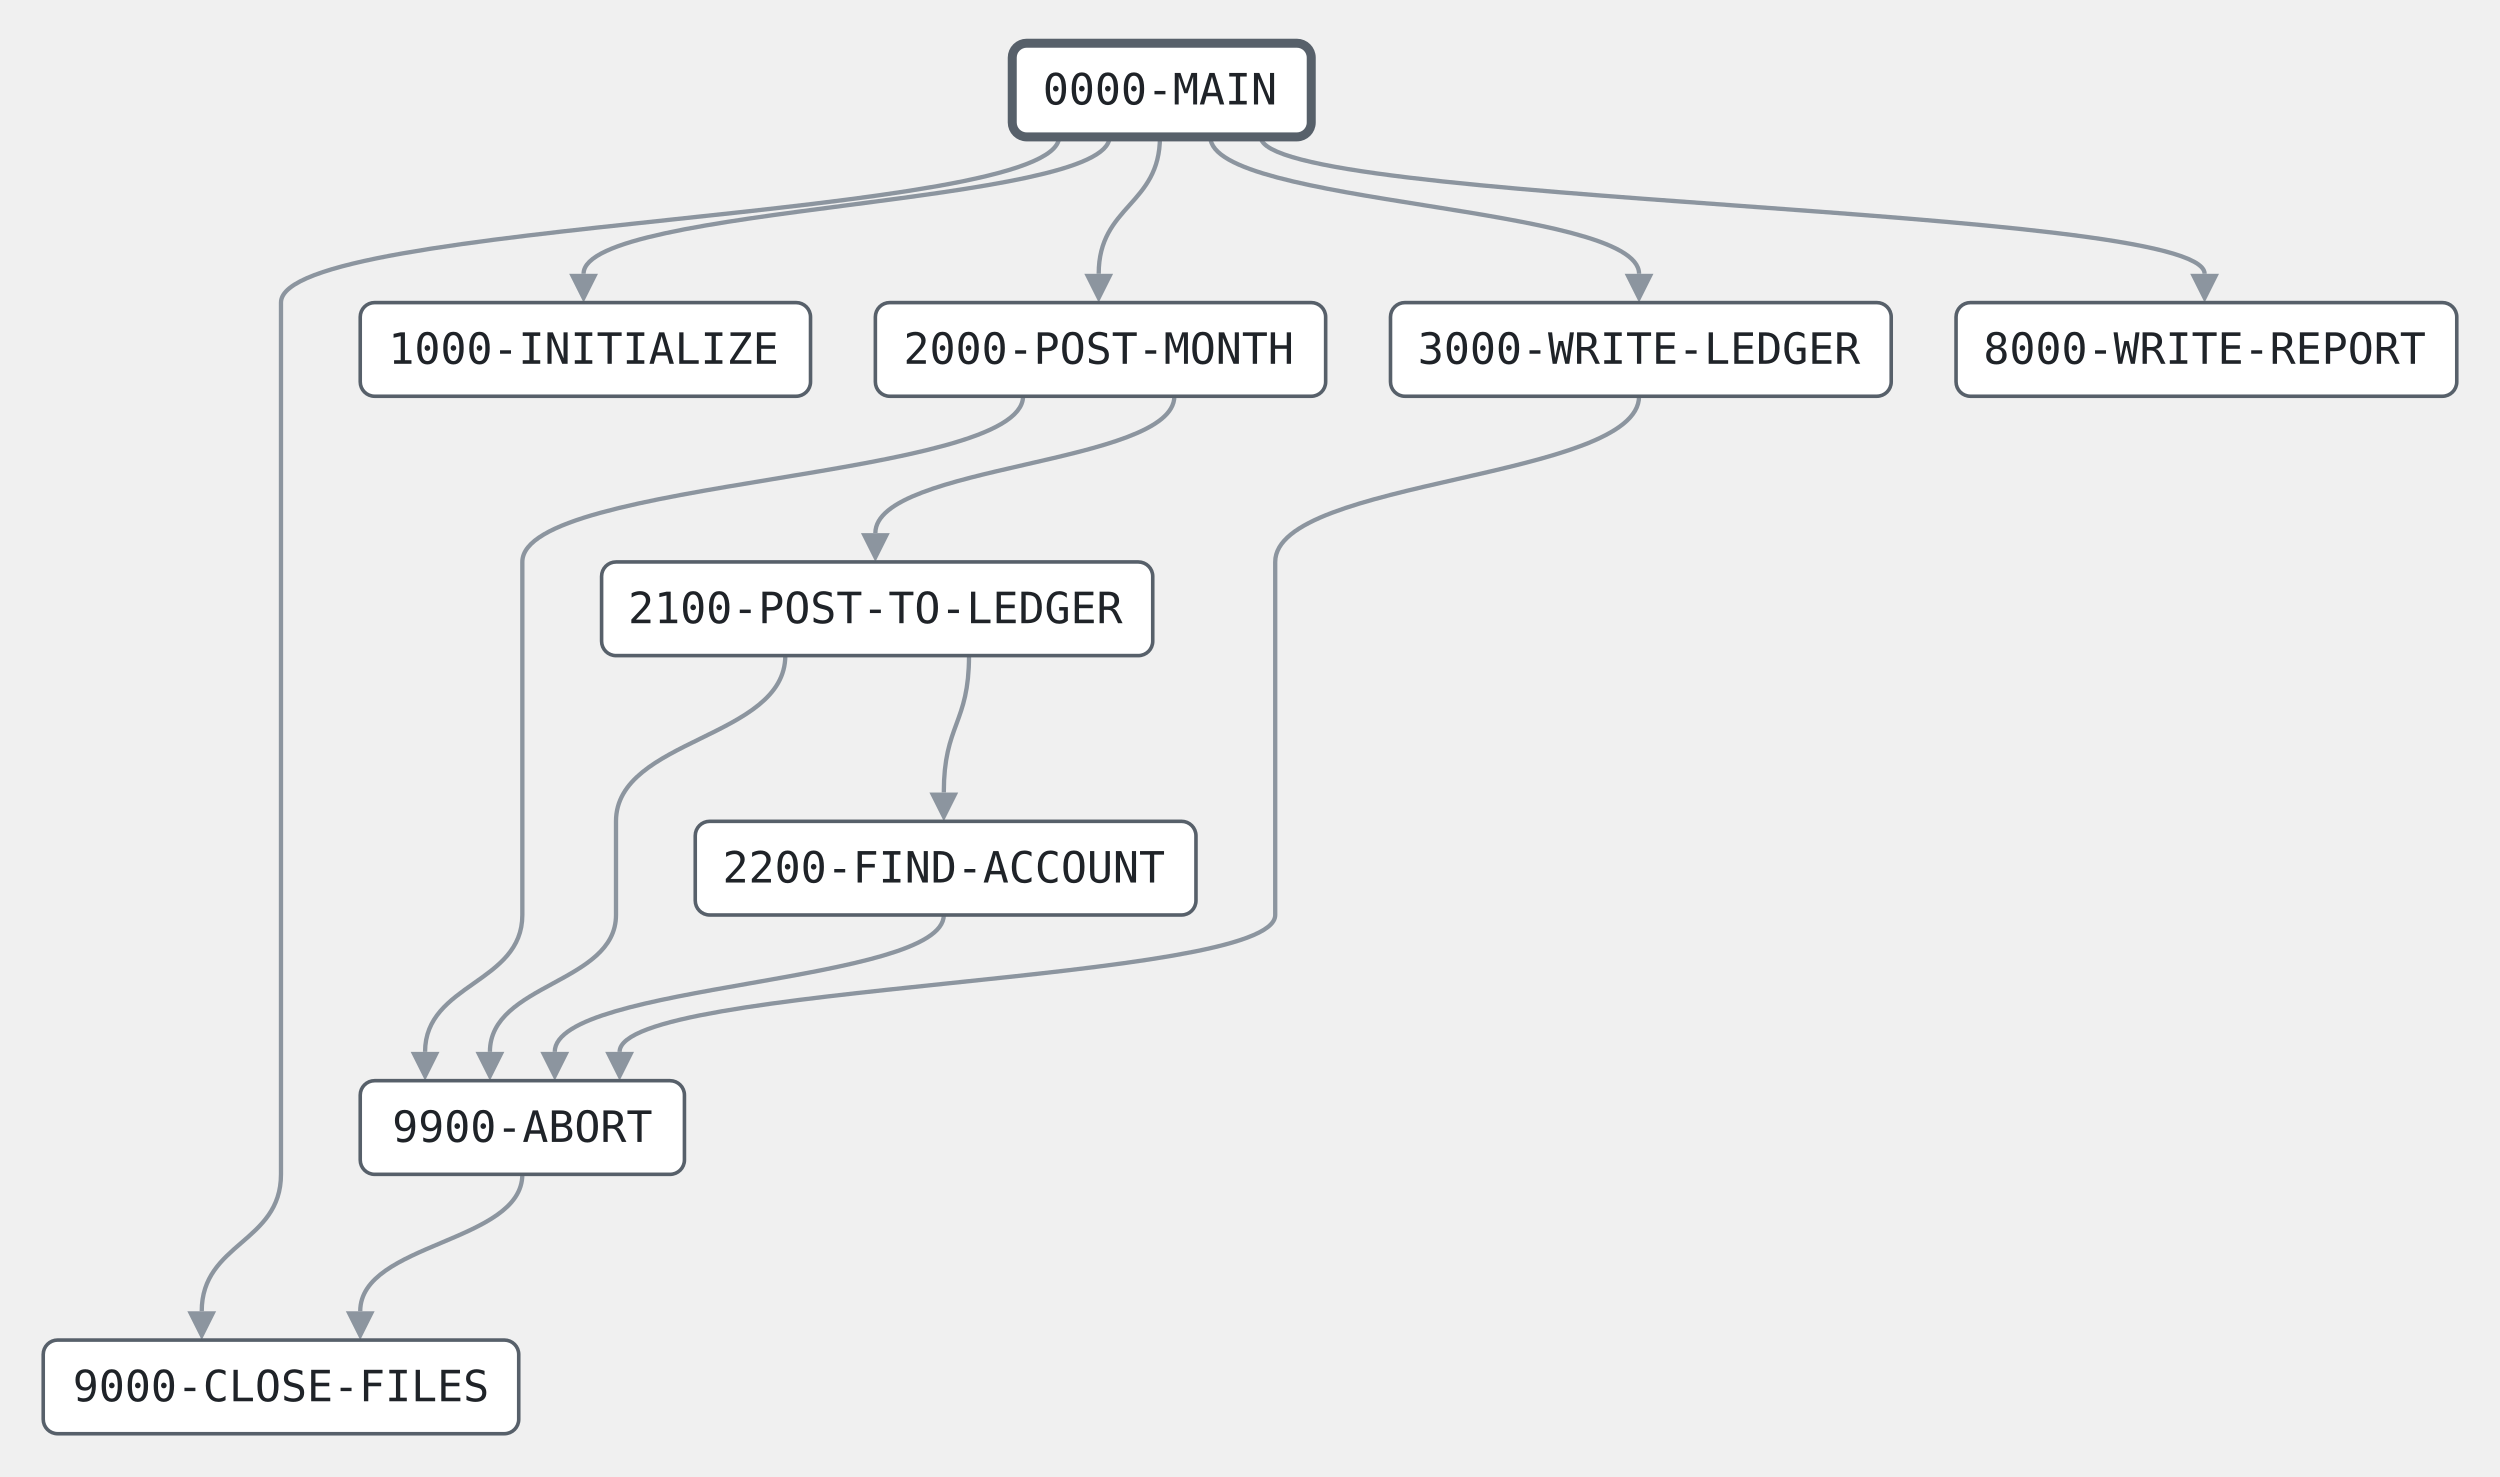
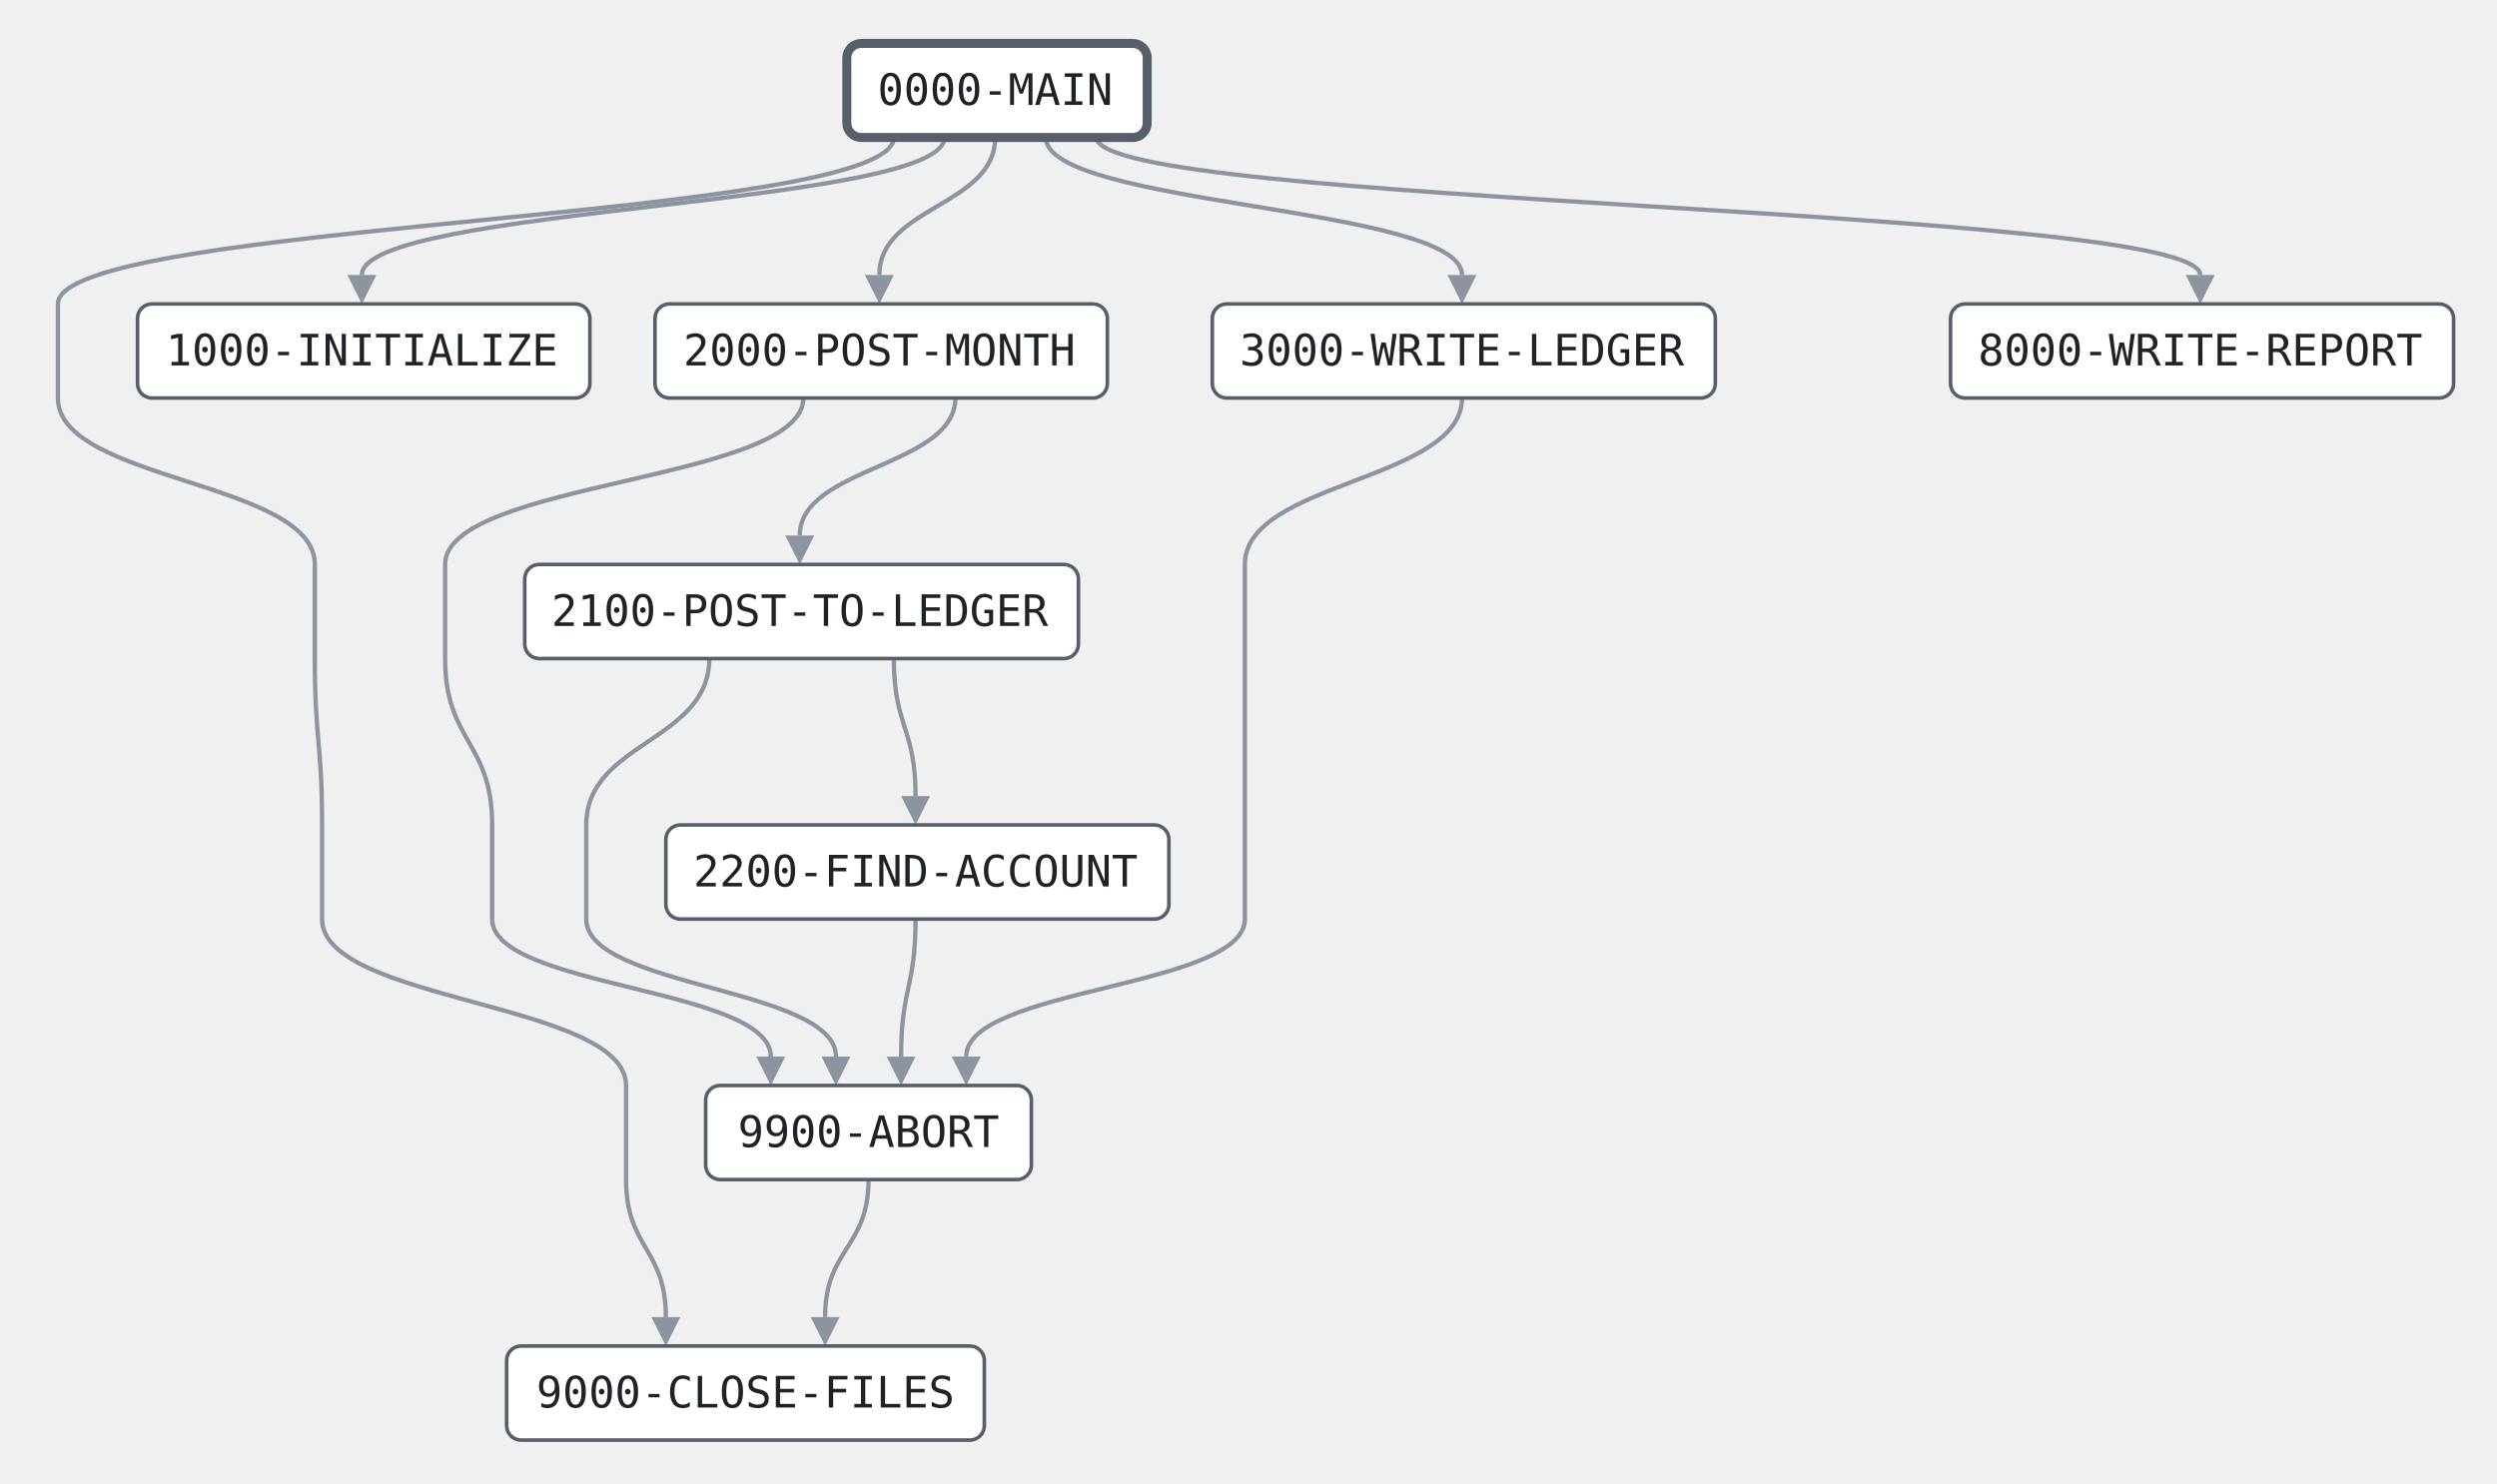
- <svg xmlns="http://www.w3.org/2000/svg" width="694" height="410" viewBox="0 0 694 410" font-family="ui-monospace, SFMono-Regular, Menlo, Consolas, monospace" font-size="12">
+ <svg xmlns="http://www.w3.org/2000/svg" width="690" height="410" viewBox="0 0 690 410" font-family="ui-monospace, SFMono-Regular, Menlo, Consolas, monospace" font-size="12">
  <style>
.box { fill: #ffffff; stroke: #57606a; stroke-width: 1 }
.box.emphasis { stroke-width: 2.5 }
.label { fill: #1f2328 }
.edge { fill: none; stroke: #8c959f; stroke-width: 1.2 }
.edge.dashed { stroke-dasharray: 4 3 }
.edge.dotted { stroke-dasharray: 1 3 }
.head { fill: #8c959f }
@media (prefers-color-scheme: dark) {
  .box { fill: #161b22; stroke: #8b949e }
  .label { fill: #e6edf3 }
  .edge { stroke: #6e7681 }
  .head { fill: #6e7681 }
}
</style>
  <defs>
    <marker id="arrow" viewBox="0 0 8 8" refX="0" refY="4" markerUnits="userSpaceOnUse" markerWidth="8" markerHeight="8" orient="auto-start-reverse">
      <path class="head" d="M0,0 L8,4 L0,8 z" />
    </marker>
  </defs>
-   <path class="edge" d="M308,38 C308,57 162,57 162,76" marker-end="url(#arrow)" />
-   <path class="edge" d="M322,38 C322,57 305,57 305,76" marker-end="url(#arrow)" />
-   <path class="edge" d="M336,38 C336,57 455,57 455,76" marker-end="url(#arrow)" />
-   <path class="edge" d="M350,38 C350,57 612,57 612,76" marker-end="url(#arrow)" />
-   <path class="edge" d="M294,38 C294,61 78,61 78,84 L78,110 C78,133 78,133 78,156 L78,182 C78,205 78,205 78,228 L78,254 C78,277 78,277 78,300 L78,326 C78,345 56,345 56,364" marker-end="url(#arrow)" />
-   <path class="edge" d="M326,110 C326,129 243,129 243,148" marker-end="url(#arrow)" />
-   <path class="edge" d="M284,110 C284,133 145,133 145,156 L145,182 C145,205 145,205 145,228 L145,254 C145,273 118,273 118,292" marker-end="url(#arrow)" />
-   <path class="edge" d="M218,182 C218,205 171,205 171,228 L171,254 C171,273 136,273 136,292" marker-end="url(#arrow)" />
-   <path class="edge" d="M269,182 C269,201 262,201 262,220" marker-end="url(#arrow)" />
-   <path class="edge" d="M262,254 C262,273 154,273 154,292" marker-end="url(#arrow)" />
-   <path class="edge" d="M455,110 C455,133 354,133 354,156 L354,182 C354,205 354,205 354,228 L354,254 C354,273 172,273 172,292" marker-end="url(#arrow)" />
-   <path class="edge" d="M145,326 C145,345 100,345 100,364" marker-end="url(#arrow)" />
+   <path class="edge" d="M261,38 C261,57 100,57 100,76" marker-end="url(#arrow)" />
+   <path class="edge" d="M275,38 C275,57 243,57 243,76" marker-end="url(#arrow)" />
+   <path class="edge" d="M289,38 C289,57 404,57 404,76" marker-end="url(#arrow)" />
+   <path class="edge" d="M303,38 C303,57 608,57 608,76" marker-end="url(#arrow)" />
+   <path class="edge" d="M247,38 C247,61 16,61 16,84 L16,110 C16,133 87,133 87,156 L87,182 C87,205 89,205 89,228 L89,254 C89,277 173,277 173,300 L173,326 C173,345 184,345 184,364" marker-end="url(#arrow)" />
+   <path class="edge" d="M264,110 C264,129 221,129 221,148" marker-end="url(#arrow)" />
+   <path class="edge" d="M222,110 C222,133 123,133 123,156 L123,182 C123,205 136,205 136,228 L136,254 C136,273 213,273 213,292" marker-end="url(#arrow)" />
+   <path class="edge" d="M196,182 C196,205 162,205 162,228 L162,254 C162,273 231,273 231,292" marker-end="url(#arrow)" />
+   <path class="edge" d="M247,182 C247,201 253,201 253,220" marker-end="url(#arrow)" />
+   <path class="edge" d="M253,254 C253,273 249,273 249,292" marker-end="url(#arrow)" />
+   <path class="edge" d="M404,110 C404,133 344,133 344,156 L344,182 C344,205 344,205 344,228 L344,254 C344,273 267,273 267,292" marker-end="url(#arrow)" />
+   <path class="edge" d="M240,326 C240,345 228,345 228,364" marker-end="url(#arrow)" />
  <a href="../../../pangaea/programs/GLSUM.cbl#L156">
-     <rect class="box emphasis" x="281" y="12" width="83" height="26" rx="4" />
-     <text class="label" x="322" y="29" text-anchor="middle">0000-MAIN</text>
+     <rect class="box emphasis" x="234" y="12" width="83" height="26" rx="4" />
+     <text class="label" x="275" y="29" text-anchor="middle">0000-MAIN</text>
  </a>
  <a href="../../../pangaea/programs/GLSUM.cbl#L173">
-     <rect class="box" x="100" y="84" width="125" height="26" rx="4" />
-     <text class="label" x="162" y="101" text-anchor="middle">1000-INITIALIZE</text>
+     <rect class="box" x="38" y="84" width="125" height="26" rx="4" />
+     <text class="label" x="100" y="101" text-anchor="middle">1000-INITIALIZE</text>
  </a>
  <a href="../../../pangaea/programs/GLSUM.cbl#L199">
-     <rect class="box" x="243" y="84" width="125" height="26" rx="4" />
-     <text class="label" x="305" y="101" text-anchor="middle">2000-POST-MONTH</text>
+     <rect class="box" x="181" y="84" width="125" height="26" rx="4" />
+     <text class="label" x="243" y="101" text-anchor="middle">2000-POST-MONTH</text>
  </a>
  <a href="../../../pangaea/programs/GLSUM.cbl#L218">
-     <rect class="box" x="167" y="156" width="153" height="26" rx="4" />
-     <text class="label" x="243" y="173" text-anchor="middle">2100-POST-TO-LEDGER</text>
+     <rect class="box" x="145" y="156" width="153" height="26" rx="4" />
+     <text class="label" x="221" y="173" text-anchor="middle">2100-POST-TO-LEDGER</text>
  </a>
  <a href="../../../pangaea/programs/GLSUM.cbl#L245">
-     <rect class="box" x="193" y="228" width="139" height="26" rx="4" />
-     <text class="label" x="262" y="245" text-anchor="middle">2200-FIND-ACCOUNT</text>
+     <rect class="box" x="184" y="228" width="139" height="26" rx="4" />
+     <text class="label" x="253" y="245" text-anchor="middle">2200-FIND-ACCOUNT</text>
  </a>
  <a href="../../../pangaea/programs/GLSUM.cbl#L257">
-     <rect class="box" x="386" y="84" width="139" height="26" rx="4" />
-     <text class="label" x="455" y="101" text-anchor="middle">3000-WRITE-LEDGER</text>
+     <rect class="box" x="335" y="84" width="139" height="26" rx="4" />
+     <text class="label" x="404" y="101" text-anchor="middle">3000-WRITE-LEDGER</text>
  </a>
  <a href="../../../pangaea/programs/GLSUM.cbl#L284">
-     <rect class="box" x="543" y="84" width="139" height="26" rx="4" />
-     <text class="label" x="612" y="101" text-anchor="middle">8000-WRITE-REPORT</text>
+     <rect class="box" x="539" y="84" width="139" height="26" rx="4" />
+     <text class="label" x="608" y="101" text-anchor="middle">8000-WRITE-REPORT</text>
  </a>
  <a href="../../../pangaea/programs/GLSUM.cbl#L336">
-     <rect class="box" x="12" y="372" width="132" height="26" rx="4" />
-     <text class="label" x="78" y="389" text-anchor="middle">9000-CLOSE-FILES</text>
+     <rect class="box" x="140" y="372" width="132" height="26" rx="4" />
+     <text class="label" x="206" y="389" text-anchor="middle">9000-CLOSE-FILES</text>
  </a>
  <a href="../../../pangaea/programs/GLSUM.cbl#L340">
-     <rect class="box" x="100" y="300" width="90" height="26" rx="4" />
-     <text class="label" x="145" y="317" text-anchor="middle">9900-ABORT</text>
+     <rect class="box" x="195" y="300" width="90" height="26" rx="4" />
+     <text class="label" x="240" y="317" text-anchor="middle">9900-ABORT</text>
  </a>
</svg>
